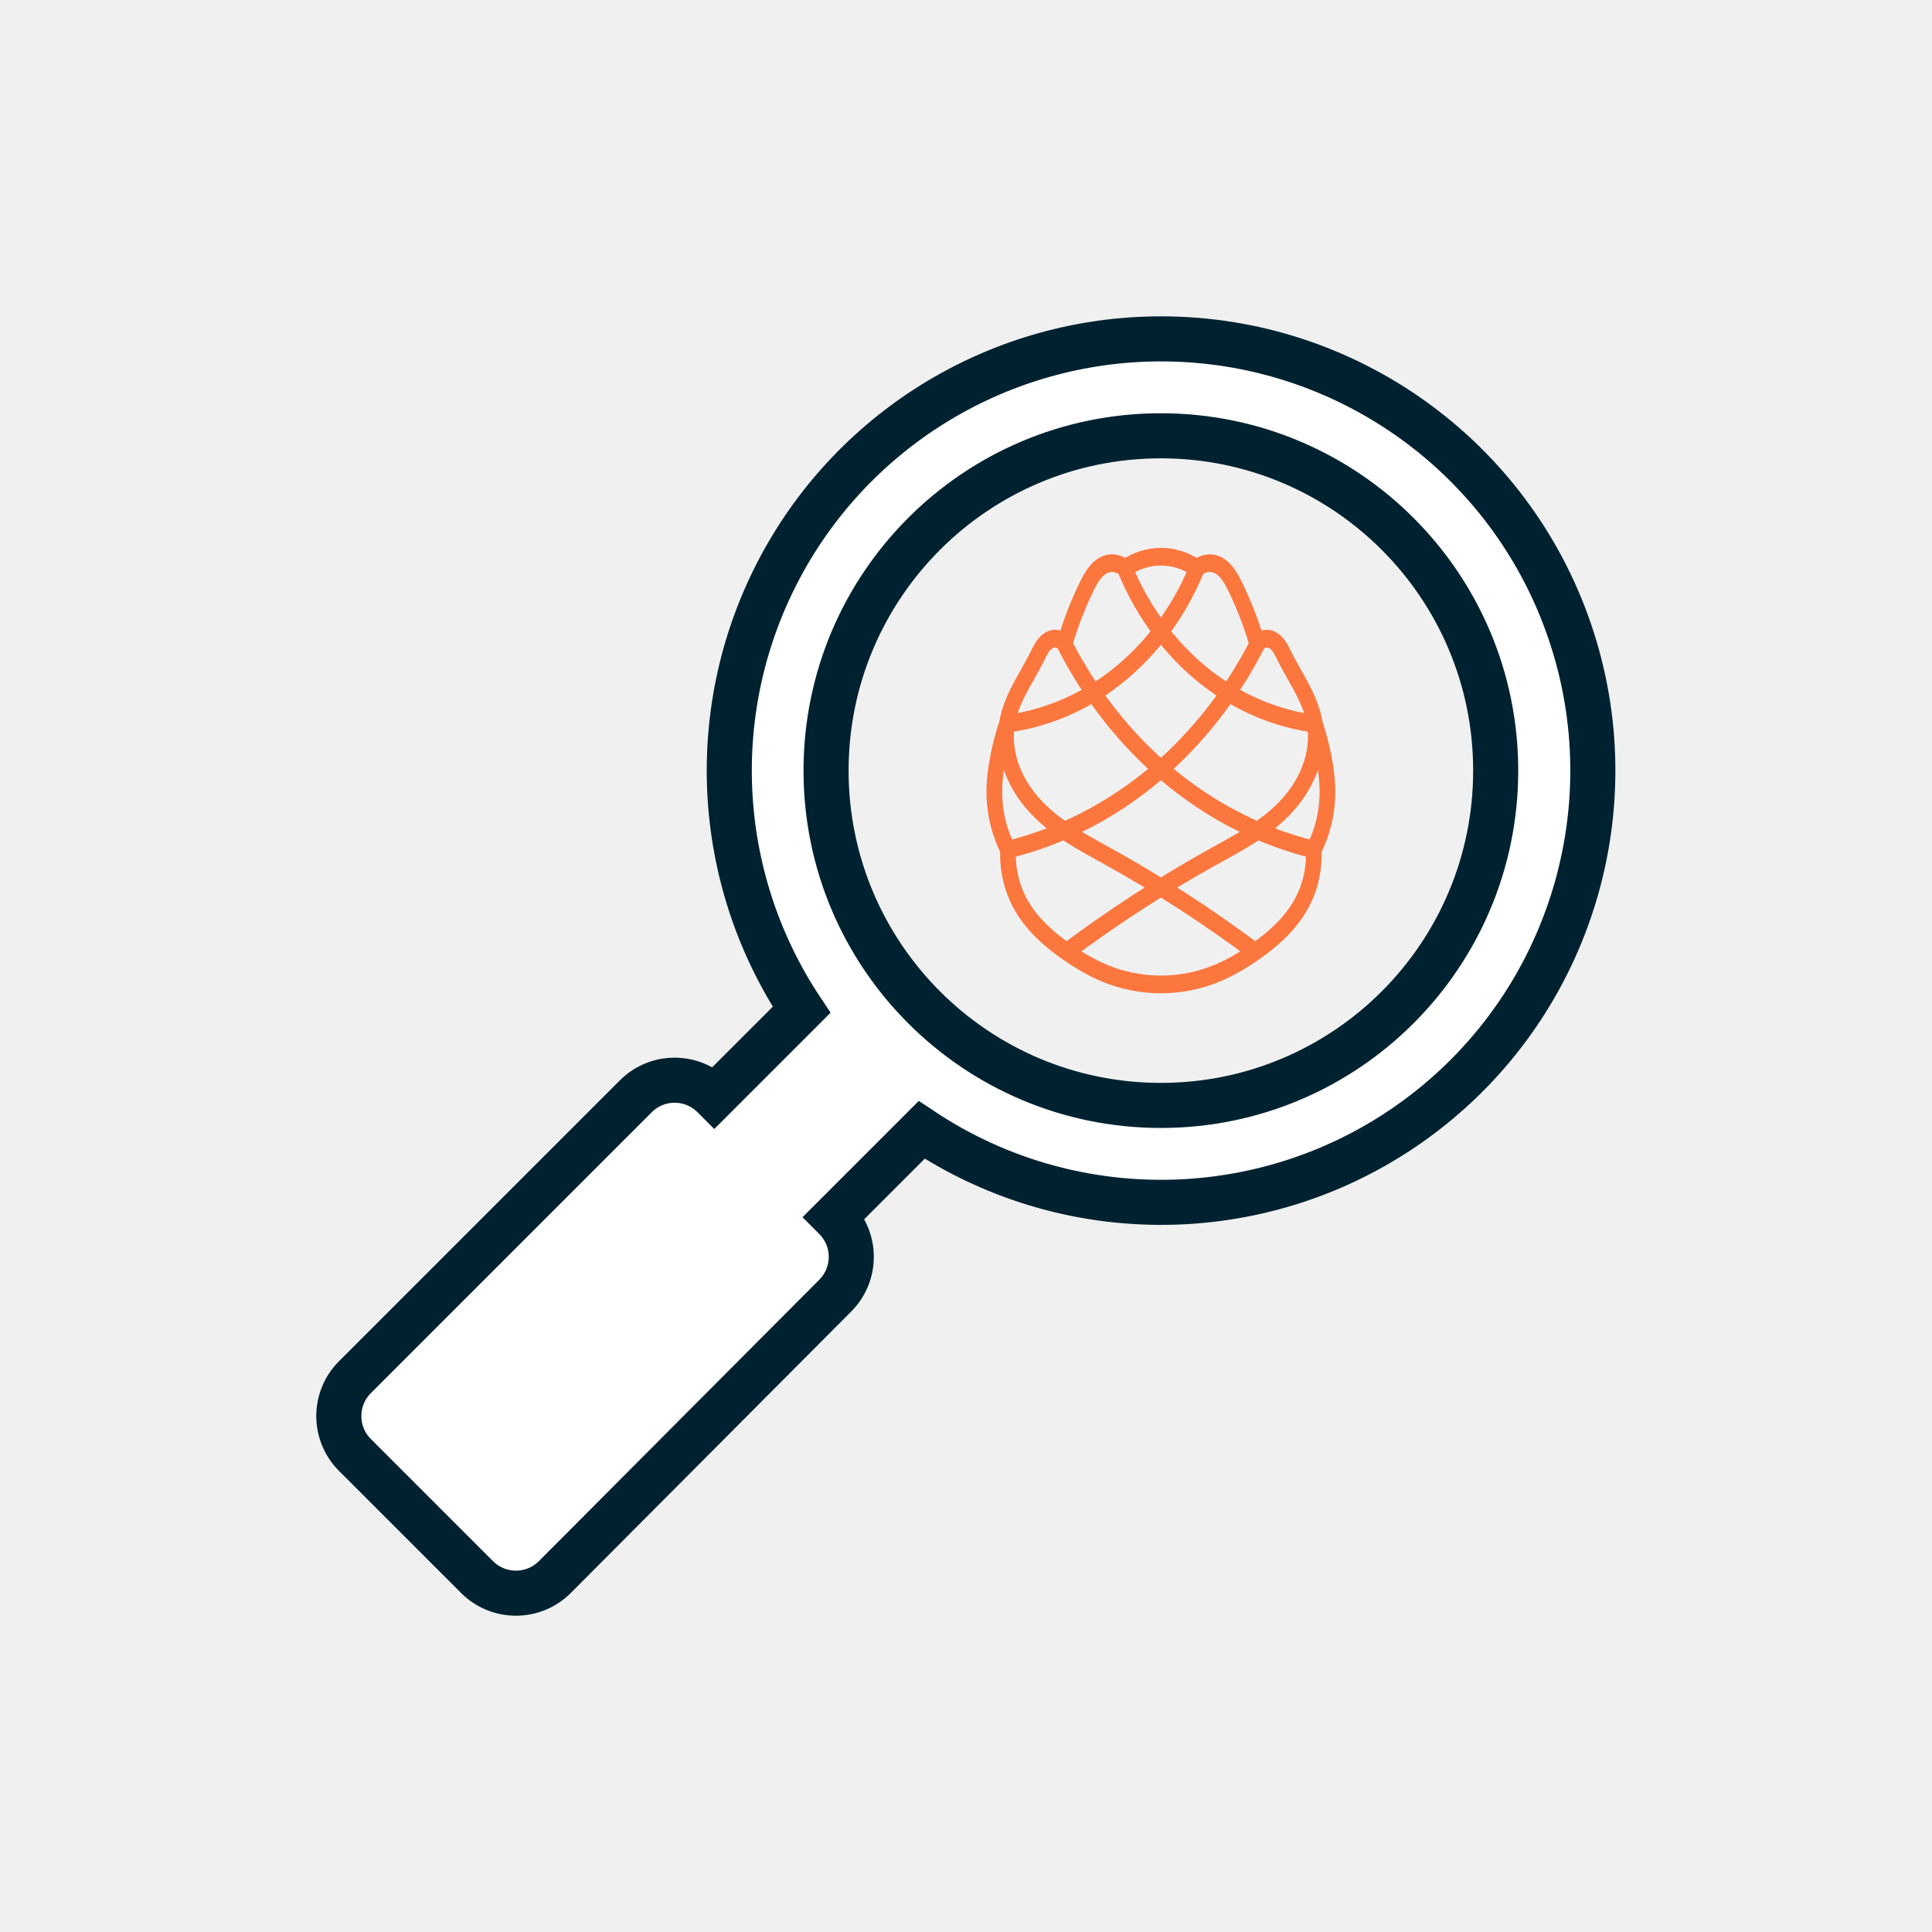
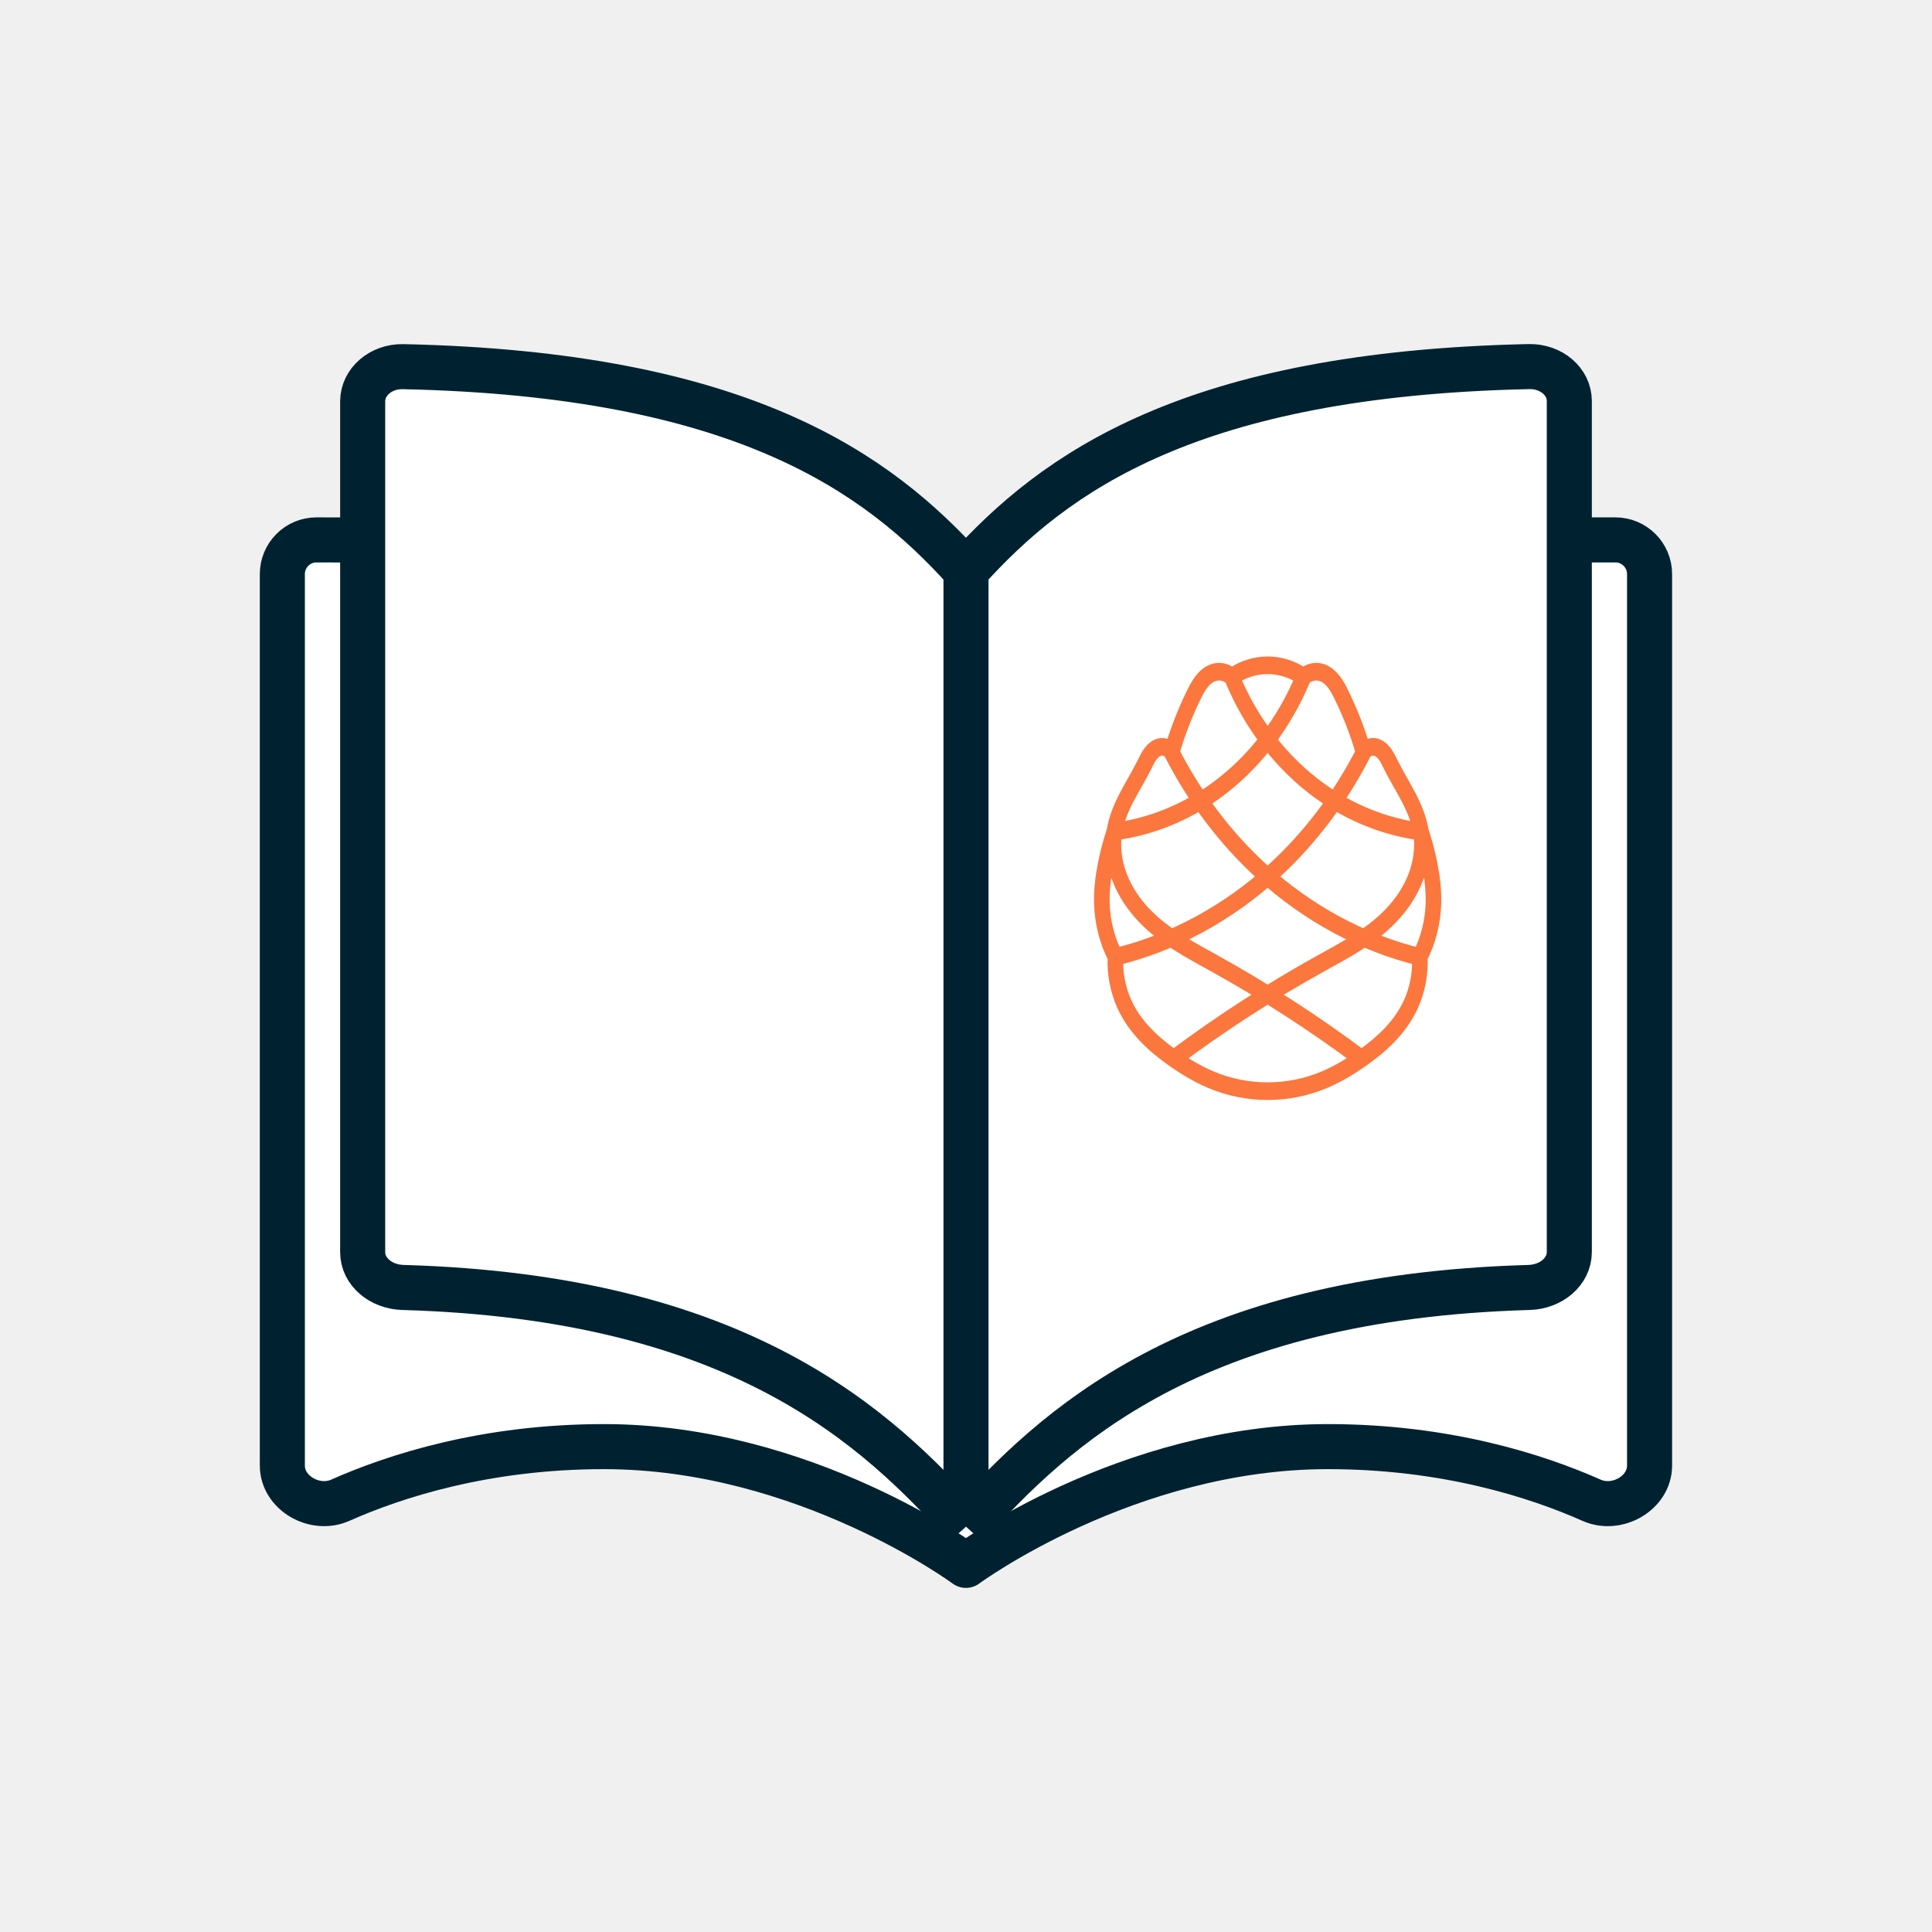
- <svg xmlns="http://www.w3.org/2000/svg" width="30mm" height="30mm" viewBox="0 0 30 30" version="1.1" id="svg1">
+ <svg xmlns="http://www.w3.org/2000/svg" xmlns:xlink="http://www.w3.org/1999/xlink" width="30mm" height="30mm" viewBox="0 0 30 30" version="1.1" id="svg1">
  <defs id="defs1">
-     </defs>
-   <path class="cls-1" d="M 18.026,5.262 A 6.704,6.704 0 0 0 12.447,15.68 l -1.356,1.356 -0.014,-0.014 a 0.852,0.852 0 0 0 -1.203,0 l -4.365,4.365 a 0.854,0.854 0 0 0 0,1.203 l 1.901,1.901 a 0.854,0.854 0 0 0 1.203,0 l 4.357,-4.373 a 0.852,0.852 0 0 0 0,-1.203 l -0.014,-0.014 1.356,-1.356 a 6.704,6.704 0 1 0 3.714,-12.283 z m 0,1.505 A 5.199,5.199 0 1 0 23.225,11.966 5.199,5.199 0 0 0 18.026,6.767 Z" id="path1" style="fill:#ffffff;fill-opacity:1;fill-rule:evenodd;stroke:#002230;stroke-width:0.7;stroke-dasharray:none;stroke-opacity:1;paint-order:markers fill stroke" />
-   <path id="path148077-1-6-5-6-7-6" style="display:inline;fill:none;stroke:#fb773e;stroke-width:2.785;stroke-linecap:butt;stroke-linejoin:miter;stroke-dasharray:none;stroke-opacity:1" d="m 752.187,-246.494 c -10.296,-2.22 -20.056,-6.889 -28.246,-13.512 -6.449,-5.215 -11.925,-11.629 -16.064,-18.817 m 33.895,48.402 c -8.375,-5.542 -17.105,-10.546 -26.12,-14.971 -4.455,-2.187 -9.061,-4.287 -12.699,-7.664 -1.819,-1.688 -3.373,-3.692 -4.362,-5.968 -0.99,-2.276 -1.395,-4.834 -0.951,-7.275 0.353,-1.94 1.222,-3.75 2.223,-5.449 1.001,-1.699 2.142,-3.314 3.107,-5.034 0.354,-0.632 0.689,-1.284 1.163,-1.832 0.237,-0.274 0.508,-0.521 0.818,-0.71 0.309,-0.189 0.657,-0.319 1.018,-0.356 0.363,-0.037 0.736,0.024 1.07,0.173 0.333,0.15 0.626,0.388 0.84,0.684 1.02,-3.135 2.341,-6.173 3.938,-9.058 0.401,-0.724 0.822,-1.442 1.363,-2.067 0.541,-0.625 1.214,-1.157 1.997,-1.424 0.573,-0.195 1.196,-0.243 1.792,-0.136 0.596,0.106 1.164,0.365 1.634,0.746 1.007,-0.619 2.104,-1.091 3.246,-1.397 2.061,-0.552 4.267,-0.552 6.328,0 1.142,0.306 2.239,0.778 3.246,1.397 0.47,-0.381 1.038,-0.64 1.634,-0.746 0.596,-0.106 1.219,-0.059 1.792,0.137 0.783,0.267 1.455,0.799 1.996,1.424 0.541,0.625 0.963,1.344 1.363,2.067 1.598,2.885 2.922,5.923 3.947,9.058 0.213,-0.295 0.505,-0.532 0.836,-0.682 0.332,-0.15 0.702,-0.211 1.065,-0.176 0.361,0.035 0.71,0.165 1.02,0.353 0.31,0.189 0.583,0.435 0.82,0.71 0.475,0.549 0.811,1.201 1.166,1.835 0.965,1.719 2.104,3.334 3.103,5.034 0.999,1.699 1.866,3.51 2.216,5.449 0.442,2.442 0.035,4.999 -0.956,7.274 -0.99,2.275 -2.544,4.278 -4.362,5.967 -3.637,3.377 -8.241,5.478 -12.695,7.666 -9.013,4.428 -17.744,9.432 -26.12,14.971 m 44.133,-35.878 c 0.641,1.696 1.162,3.437 1.558,5.207 0.448,2.002 0.736,4.051 0.673,6.102 -0.091,2.974 -0.932,5.923 -2.426,8.497 0.139,2.573 -0.418,5.18 -1.597,7.472 -1.901,3.697 -5.284,6.411 -8.818,8.601 -2.096,1.299 -4.286,2.458 -6.594,3.324 -6.484,2.434 -13.851,2.434 -20.335,0 -2.308,-0.867 -4.498,-2.026 -6.594,-3.324 -3.534,-2.189 -6.919,-4.902 -8.818,-8.601 -1.177,-2.292 -1.731,-4.9 -1.587,-7.472 -1.498,-2.572 -2.344,-5.522 -2.435,-8.497 -0.063,-2.051 0.225,-4.1 0.673,-6.102 0.396,-1.769 0.917,-3.511 1.558,-5.207 m 33.78,-24.462 c -3.391,7.36 -8.935,13.713 -15.768,18.07 -5.418,3.455 -11.628,5.659 -18.012,6.393 m 20.961,-24.462 c 3.391,7.36 8.935,13.713 15.768,18.07 5.418,3.455 11.629,5.659 18.012,6.393 m -10.228,-12.523 c -4.143,7.187 -9.622,13.601 -16.074,18.817 -8.188,6.62 -17.944,11.288 -28.236,13.512" class="UnoptimicedTransforms" transform="matrix(0.08733876,0,0,0.09867737,-45.29534,37.51529)" />
+     <linearGradient id="linearGradient7">
+       <stop style="stop-color:#000000;stop-opacity:1;" offset="0" id="stop7" />
+       <stop style="stop-color:#000000;stop-opacity:0;" offset="1" id="stop8" />
+     </linearGradient>
+     <linearGradient xlink:href="#linearGradient7" id="linearGradient8" x1="-0.5" y1="148.5" x2="297.499" y2="148.5" gradientUnits="userSpaceOnUse" />
+   </defs>
+   <g id="g68" transform="matrix(4.012222,0,0,4.012222,240.2298,350.2079)" style="fill:#ffffff;stroke-width:0.174;stroke-dasharray:none">
+     <g id="g12" transform="matrix(0.2645833,0,0,0.2645833,-82.8446,-47.92183)" style="fill:#ffffff;stroke:#002230;stroke-width:0.659;stroke-dasharray:none;stroke-opacity:1">
+       <path d="m 93.396,-140.872 -1.95,-0.006 c -0.276,-8e-4 -0.5,0.224 -0.5,0.5 v 13.039 c 0,0.405 0.477,0.673 0.846,0.509 0.795,-0.353 2.122,-0.785 3.859,-0.785 2.941,0 5.294,1.737 5.294,1.737 0,0 2.353,-1.737 5.294,-1.737 1.737,0 3.064,0.432 3.859,0.785 0.37,0.164 0.847,-0.104 0.847,-0.509 v -13.039 c 0,-0.276 -0.224,-0.5 -0.5,-0.5 h -1.95 v 10.595 l -15.1,-0.105 z" stroke="#000000" stroke-linejoin="round" id="path2" style="fill:#ffffff;stroke:#002230;stroke-width:0.659;stroke-dasharray:none;stroke-opacity:1" />
+       <path d="m 100.946,-140.425 c -1.294,-1.44 -3.29,-2.881 -8.235,-2.987 -0.325,-0.007 -0.59,0.224 -0.59,0.508 0,2.107 0,10.086 0,12.445 0,0.284 0.265,0.507 0.59,0.516 4.945,0.141 6.941,2.058 8.235,3.499 m 0,-13.982 c 1.294,-1.44 3.29,-2.881 8.235,-2.987 0.325,-0.007 0.59,0.219 0.59,0.503 0,2.356 0,10.094 0,12.45 0,0.284 -0.265,0.508 -0.59,0.517 -4.945,0.141 -6.941,2.058 -8.235,3.499 m 0,-13.982 v 13.982" stroke="#000000" stroke-linejoin="round" id="path1" style="fill:#ffffff;stroke:#002230;stroke-width:0.659;stroke-dasharray:none;stroke-opacity:1" />
+     </g>
+   </g>
+   <path id="path148077-1-6-5-6-7-2" style="display:inline;fill:none;stroke:#fb773e;stroke-width:2.785;stroke-linecap:butt;stroke-linejoin:miter;stroke-dasharray:none;stroke-opacity:1" d="m 752.187,-246.494 c -10.296,-2.22 -20.056,-6.889 -28.246,-13.512 -6.449,-5.215 -11.925,-11.629 -16.064,-18.817 m 33.895,48.402 c -8.375,-5.542 -17.105,-10.546 -26.12,-14.971 -4.455,-2.187 -9.061,-4.287 -12.699,-7.664 -1.819,-1.688 -3.373,-3.692 -4.362,-5.968 -0.99,-2.276 -1.395,-4.834 -0.951,-7.275 0.353,-1.94 1.222,-3.75 2.223,-5.449 1.001,-1.699 2.142,-3.314 3.107,-5.034 0.354,-0.632 0.689,-1.284 1.163,-1.832 0.237,-0.274 0.508,-0.521 0.818,-0.71 0.309,-0.189 0.657,-0.319 1.018,-0.356 0.363,-0.037 0.736,0.024 1.07,0.173 0.333,0.15 0.626,0.388 0.84,0.684 1.02,-3.135 2.341,-6.173 3.938,-9.058 0.401,-0.724 0.822,-1.442 1.363,-2.067 0.541,-0.625 1.214,-1.157 1.997,-1.424 0.573,-0.195 1.196,-0.243 1.792,-0.136 0.596,0.106 1.164,0.365 1.634,0.746 1.007,-0.619 2.104,-1.091 3.246,-1.397 2.061,-0.552 4.267,-0.552 6.328,0 1.142,0.306 2.239,0.778 3.246,1.397 0.47,-0.381 1.038,-0.64 1.634,-0.746 0.596,-0.106 1.219,-0.059 1.792,0.137 0.783,0.267 1.455,0.799 1.996,1.424 0.541,0.625 0.963,1.344 1.363,2.067 1.598,2.885 2.922,5.923 3.947,9.058 0.213,-0.295 0.505,-0.532 0.836,-0.682 0.332,-0.15 0.702,-0.211 1.065,-0.176 0.361,0.035 0.71,0.165 1.02,0.353 0.31,0.189 0.583,0.435 0.82,0.71 0.475,0.549 0.811,1.201 1.166,1.835 0.965,1.719 2.104,3.334 3.103,5.034 0.999,1.699 1.866,3.51 2.216,5.449 0.442,2.442 0.035,4.999 -0.956,7.274 -0.99,2.275 -2.544,4.278 -4.362,5.967 -3.637,3.377 -8.241,5.478 -12.695,7.666 -9.013,4.428 -17.744,9.432 -26.12,14.971 m 44.133,-35.878 c 0.641,1.696 1.162,3.437 1.558,5.207 0.448,2.002 0.736,4.051 0.673,6.102 -0.091,2.974 -0.932,5.923 -2.426,8.497 0.139,2.573 -0.418,5.18 -1.597,7.472 -1.901,3.697 -5.284,6.411 -8.818,8.601 -2.096,1.299 -4.286,2.458 -6.594,3.324 -6.484,2.434 -13.851,2.434 -20.335,0 -2.308,-0.867 -4.498,-2.026 -6.594,-3.324 -3.534,-2.189 -6.919,-4.902 -8.818,-8.601 -1.177,-2.292 -1.731,-4.9 -1.587,-7.472 -1.498,-2.572 -2.344,-5.522 -2.435,-8.497 -0.063,-2.051 0.225,-4.1 0.673,-6.102 0.396,-1.769 0.917,-3.511 1.558,-5.207 m 33.78,-24.462 c -3.391,7.36 -8.935,13.713 -15.768,18.07 -5.418,3.455 -11.628,5.659 -18.012,6.393 m 20.961,-24.462 c 3.391,7.36 8.935,13.713 15.768,18.07 5.418,3.455 11.629,5.659 18.012,6.393 m -10.228,-12.523 c -4.143,7.187 -9.622,13.601 -16.074,18.817 -8.188,6.62 -17.944,11.288 -28.236,13.512" class="UnoptimicedTransforms" transform="matrix(-0.08696601,0,0,0.09825622,82.73524,39.07802)" />
+   <g id="SVGRepo_bgCarrier" stroke-width="0" transform="matrix(0.2645833,0,0,0.2645833,-37.30625,-56.35625)" />
+   <g id="SVGRepo_bgCarrier-9" stroke-width="0" transform="matrix(0.2645833,0,0,0.2645833,-59.26667,-86.78333)" style="stroke:#002230;stroke-width:0;stroke-dasharray:none;stroke-opacity:1" />
+   <g id="SVGRepo_tracerCarrier" stroke-linecap="round" stroke-linejoin="round" transform="matrix(0.2645833,0,0,0.2645833,-59.26667,-86.78333)" style="stroke:#002230;stroke-width:0.1;stroke-dasharray:none;stroke-opacity:1" />
</svg>
